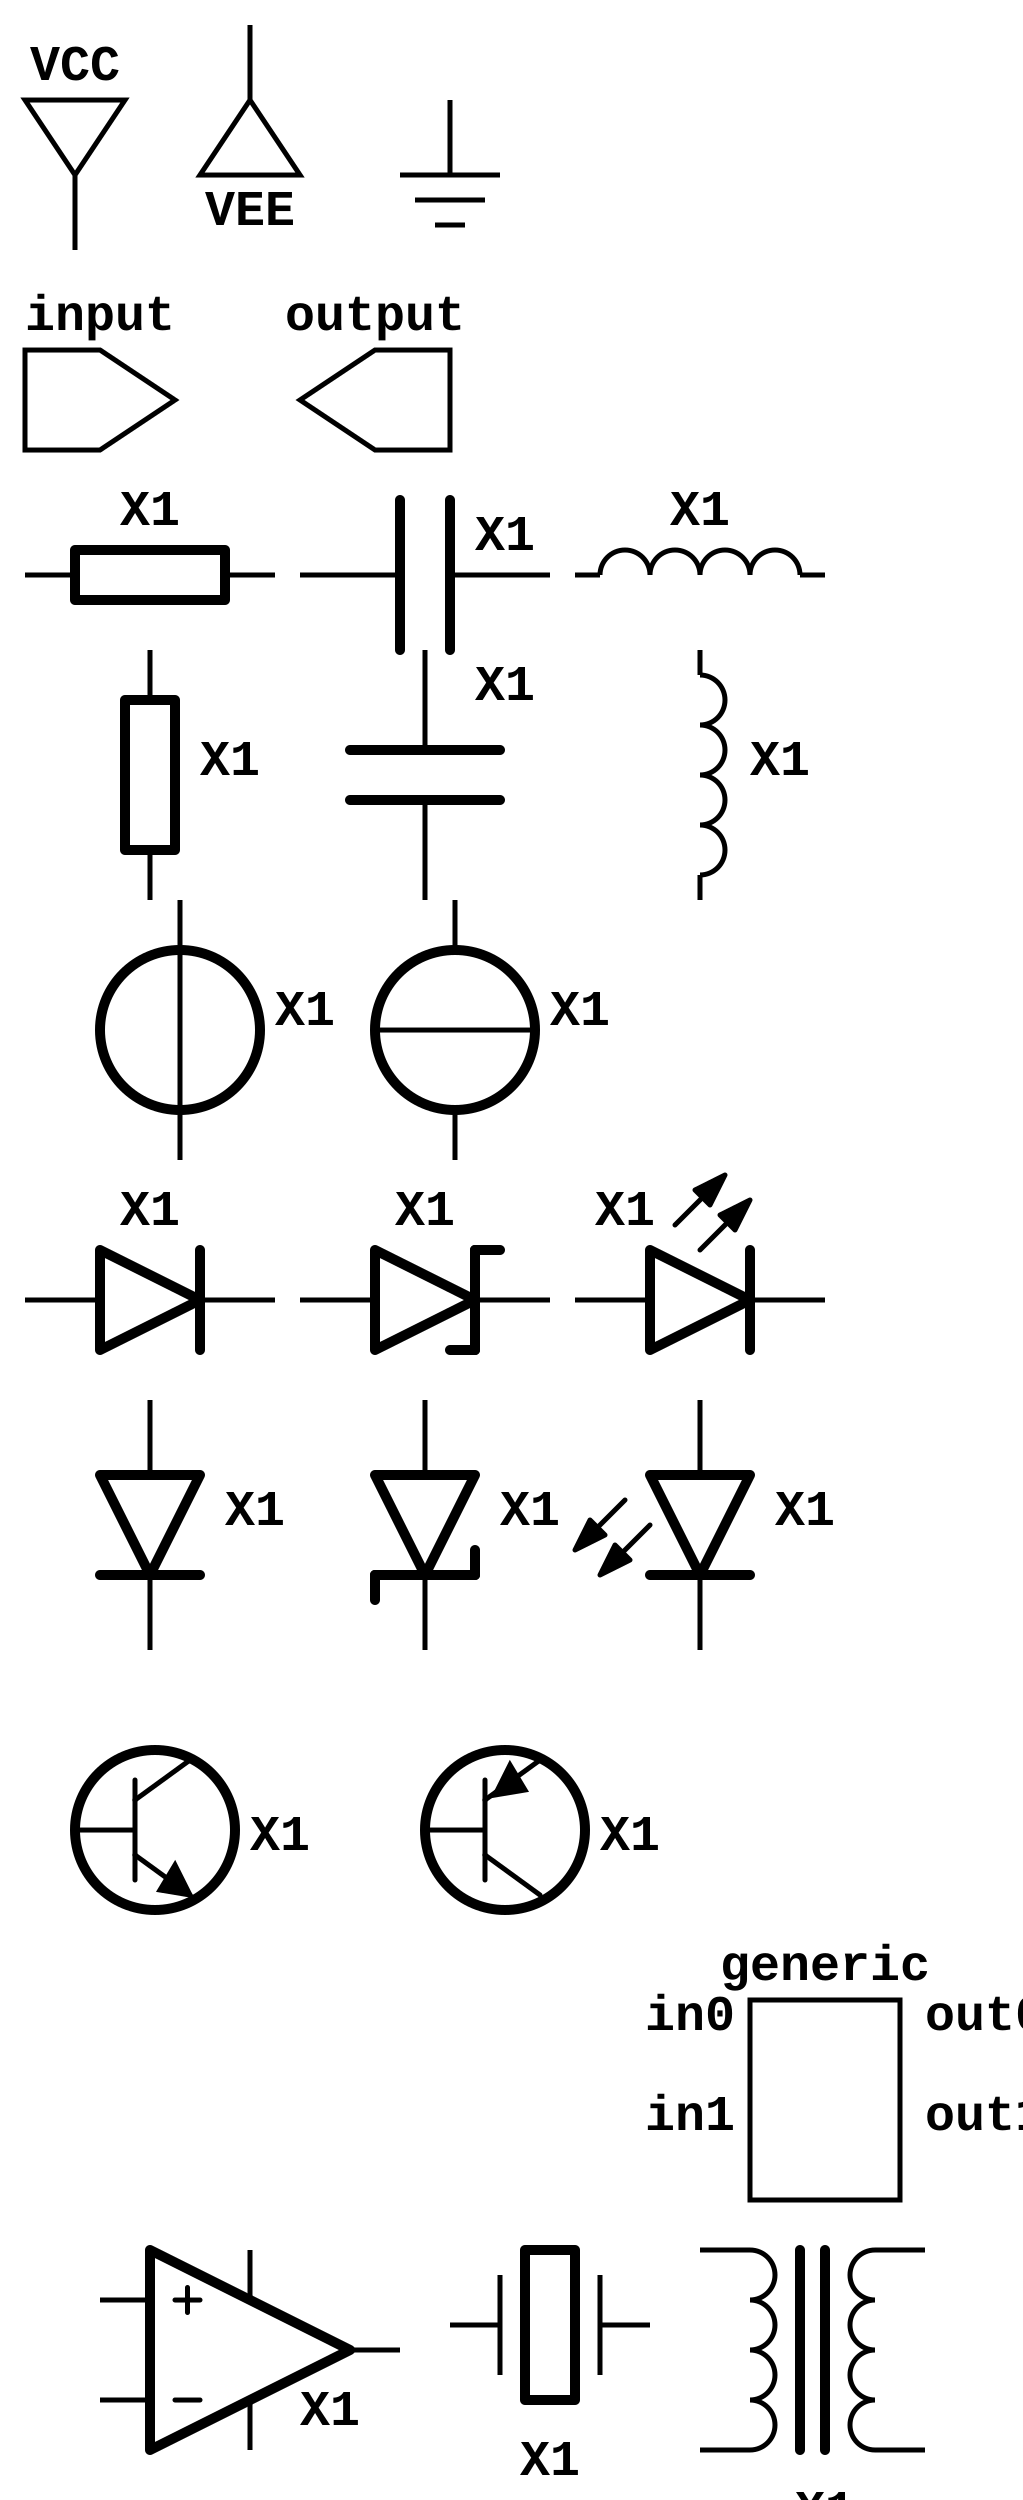
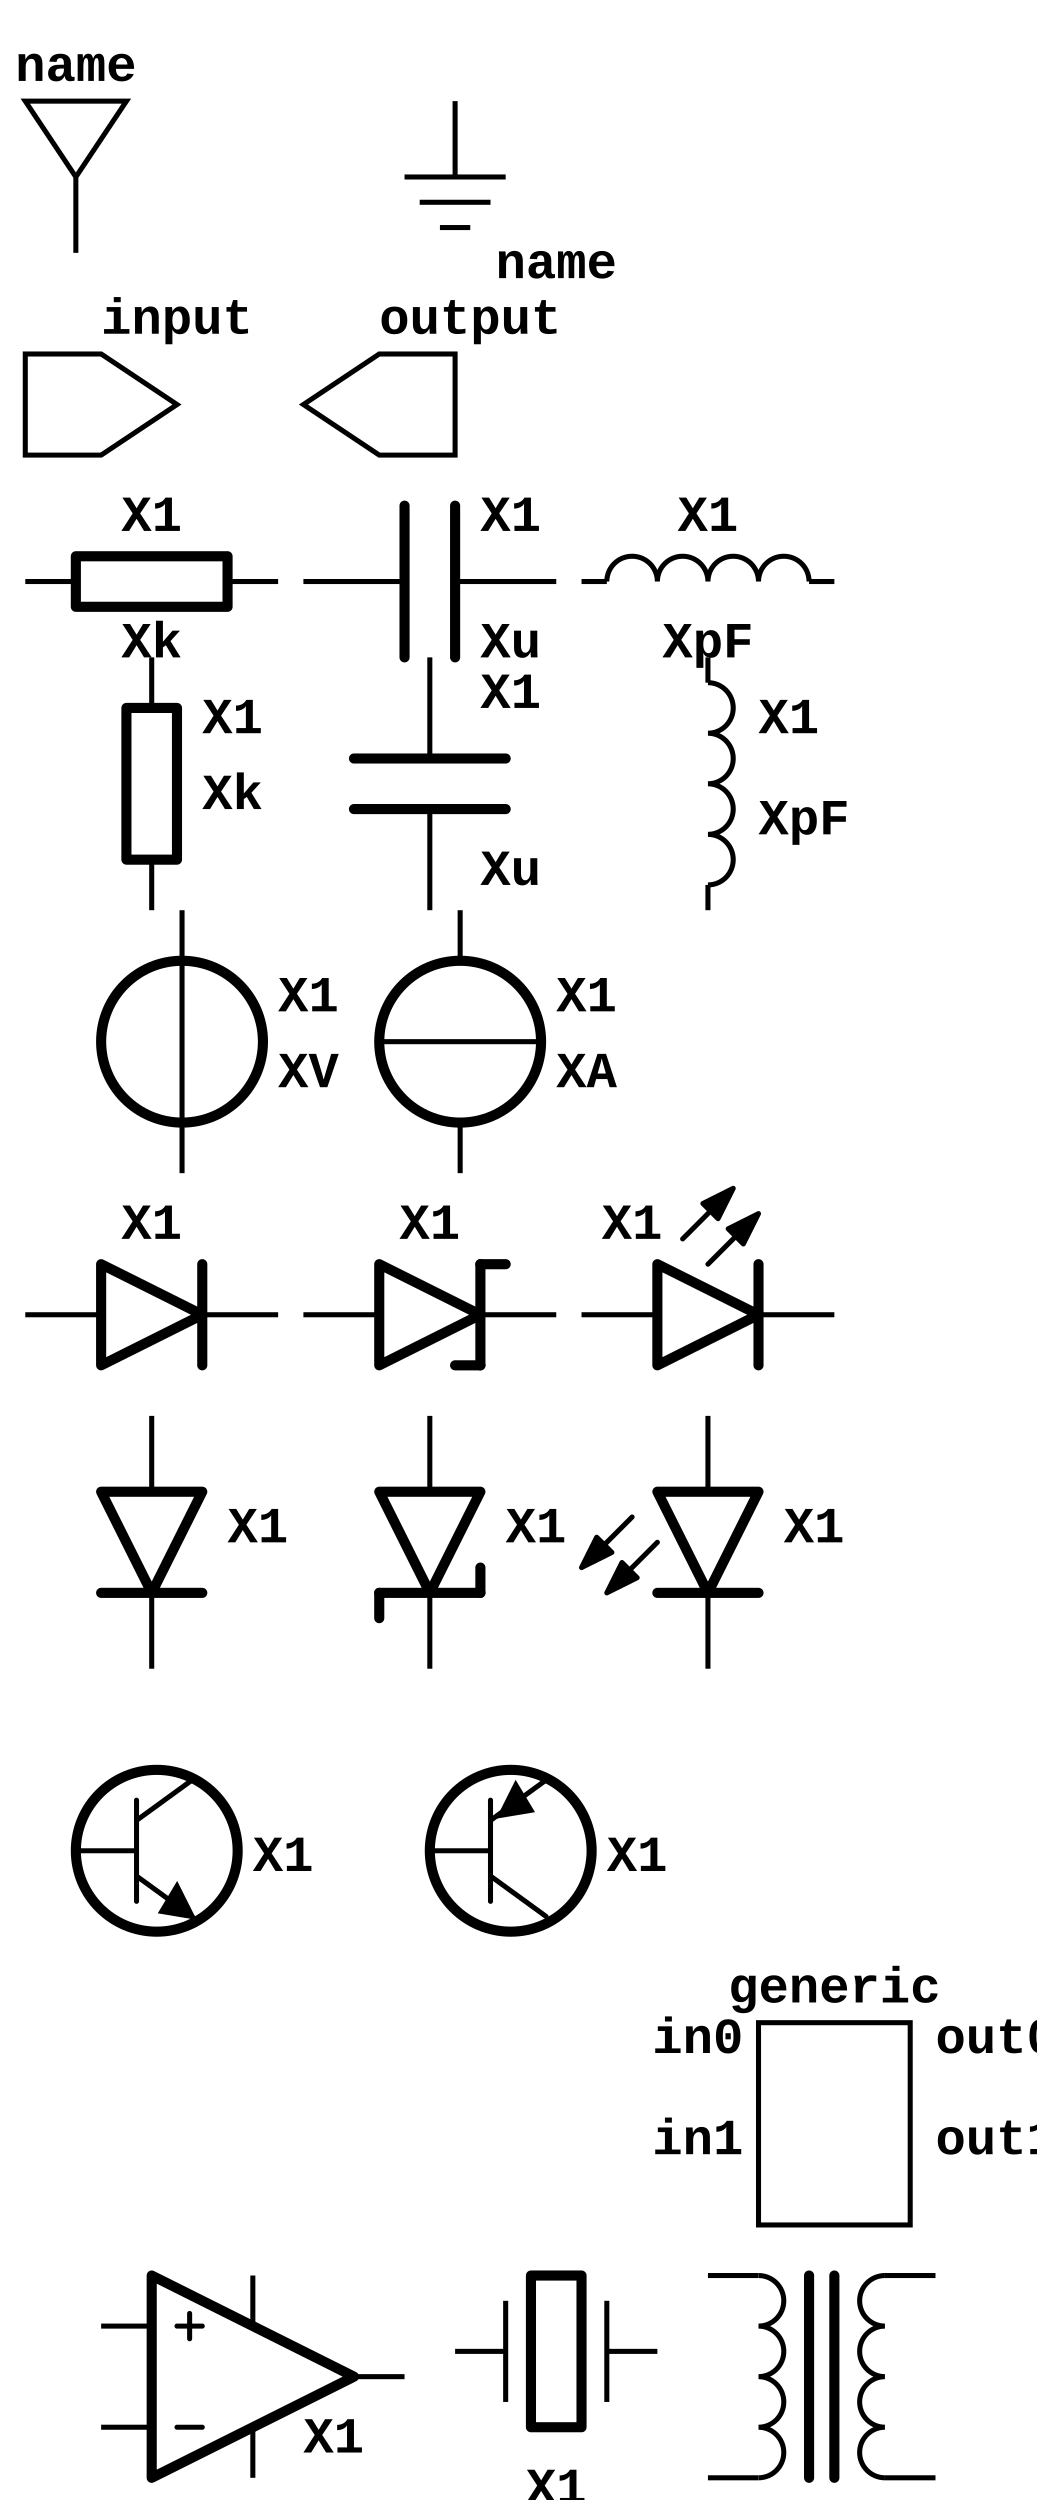
<svg xmlns="http://www.w3.org/2000/svg" xmlns:ns1="https://github.com/nturley/netlistsvg">
  <ns1:properties constants="false" splitsAndJoins="false" genericsLaterals="true">
    <ns1:layoutEngine org.eclipse.elk.layered.spacing.nodeNodeBetweenLayers="5" org.eclipse.elk.layered.compaction.postCompaction.strategy="4" org.eclipse.elk.spacing.nodeNode="35" org.eclipse.elk.direction="DOWN" />
  </ns1:properties>
  <style>
svg {
  stroke: #000;
  fill: none;
}
text {
  fill: #000;
  stroke: none;
  font-size: 10px;
  font-weight: bold;
  font-family: "Courier New", monospace;
}
.nodelabel {
  text-anchor: middle;
}
.inputPortLabel {
  text-anchor: end;
}
.splitjoinBody {
  fill: #000;
}
.symbol {
  stroke-linejoin: round;
  stroke-linecap: round;
  stroke-width: 2;
}
.detail {
  stroke-linejoin: round;
  stroke-linecap: round;
  fill: #000;
}
</style>
  <g ns1:type="vcc" ns1:width="20" ns1:height="30" transform="translate(5,20)">
    <ns1:alias val="vcc" />
-     <text x="10" y="-4" class="nodelabel $cell_id" ns1:attribute="name">VCC</text>
+     <ns1:alias val="vcc" />
+     <text x="10" y="-4" class="nodelabel $cell_id" ns1:attribute="name">name</text>
    <path d="M0,0 H20 L10,15 Z M10,15 V30" class="$cell_id" />
    <g ns1:x="10" ns1:y="30" ns1:pid="A" ns1:position="bottom" />
  </g>
-   <g ns1:type="vee" ns1:width="20" ns1:height="30" transform="translate(40,35)">
-     <ns1:alias val="vee" />
-     <text x="10" y="10" class="nodelabel $cell_id" ns1:attribute="name">VEE</text>
-     <path d="M0,0 H20 L10,-15 Z M10,-15 V-30" class="$cell_id" />
-     <g ns1:x="10" ns1:y="-30" ns1:pid="A" ns1:position="bottom" />
-   </g>
  <g ns1:type="gnd" ns1:width="20" ns1:height="30" transform="translate(80,35)">
    <ns1:alias val="gnd" />
+     <text x="30" y="20" class="nodelabel $cell_id" ns1:attribute="name">name</text>
    <path d="M0,0 H20 M3,5 H17 M7,10 H13 M10,0 V-15" class="$cell_id" />
    <g ns1:x="10" ns1:y="-15" ns1:pid="A" ns1:position="top" />
  </g>
  <g ns1:type="inputExt" ns1:width="30" ns1:height="20" transform="translate(5,70)">
-     <text x="15" y="-4" class="nodelabel $cell_id" ns1:attribute="ref">input</text>
+     <text x="15" y="-4" class="$cell_id" ns1:attribute="ref">input</text>
    <ns1:alias val="$_inputExt_" />
    <path d="M0,0 V20 H15 L30,10 15,0 Z" class="$cell_id" />
    <g ns1:x="30" ns1:y="10" ns1:pid="Y" ns1:position="right" />
  </g>
  <g ns1:type="outputExt" ns1:width="30" ns1:height="20" transform="translate(60,70)">
-     <text x="15" y="-4" class="nodelabel $cell_id" ns1:attribute="ref">output</text>
+     <text x="15" y="-4" class="$cell_id" ns1:attribute="ref">output</text>
    <ns1:alias val="$_outputExt_" />
    <path d="M30,0 V20 H15 L0,10 15,0 Z" class="$cell_id" />
    <g ns1:x="0" ns1:y="10" ns1:pid="A" ns1:position="left" />
  </g>
  <g ns1:type="resistor_h" ns1:width="50" ns1:height="10" transform="translate(5,110)">
    <ns1:alias val="r_h" />
    <text class="nodelabel $cell_id" x="25" y="-5" ns1:attribute="ref">X1</text>
+     <text class="nodelabel $cell_id" x="25" y="20" ns1:attribute="value">Xk</text>
    <path d="M10,0 H40 V10 H10 Z" class="symbol $cell_id" />
    <path d="M0,5 H10 M40,5 H50" class="connect $cell_id" />
    <g ns1:x="0" ns1:y="5" ns1:pid="A" ns1:position="left" />
    <g ns1:x="50" ns1:y="5" ns1:pid="B" ns1:position="right" />
  </g>
  <g ns1:type="resistor_v" ns1:width="10" ns1:height="50" transform="translate(25,130)">
    <ns1:alias val="r_v" />
-     <text x="15" y="25" ns1:attribute="ref" class="$cell_id">X1</text>
+     <text x="15" y="15" ns1:attribute="ref" class="$cell_id">X1</text>
+     <text x="15" y="30" ns1:attribute="value" class="$cell_id">Xk</text>
    <path d="M0,10 V40 H10 V10 Z" class="symbol $cell_id" />
    <path d="M5,0 V10 M5,40 V50" class="connect $cell_id" />
    <g ns1:x="5" ns1:y="0" ns1:pid="A" ns1:position="top" />
    <g ns1:x="5" ns1:y="50" ns1:pid="B" ns1:position="bottom" />
  </g>
  <g ns1:type="capacitor_h" ns1:width="50" ns1:height="30" transform="translate(60,100)">
    <ns1:alias val="c_h" />
-     <text x="35" y="10" ns1:attribute="ref" class="$cell_id">X1</text>
+     <text x="35" y="5" ns1:attribute="ref" class="$cell_id">X1</text>
+     <text x="35" y="30" ns1:attribute="value" class="$cell_id">Xu</text>
    <path d="M20,0 V30 M30,0 V30" class="symbol $cell_id" />
    <path d="M0,15 H20 M30,15 H50" class="connect $cell_id" />
    <g ns1:x="0" ns1:y="15" ns1:pid="A" ns1:position="left" />
    <g ns1:x="50" ns1:y="15" ns1:pid="B" ns1:position="right" />
  </g>
  <g ns1:type="capacitor_v" ns1:width="30" ns1:height="50" transform="translate(70,130)">
    <ns1:alias val="c_v" />
    <text x="25" y="10" ns1:attribute="ref" class="$cell_id">X1</text>
+     <text x="25" y="45" ns1:attribute="value" class="$cell_id">Xu</text>
    <path d="M0,20 H30 M0,30 H30" class="symbol $cell_id" />
    <path d="M15,0 V20 M15,30 V50" class="connect $cell_id" />
    <g ns1:x="15" ns1:y="0" ns1:pid="A" ns1:position="top" />
    <g ns1:x="15" ns1:y="50" ns1:pid="B" ns1:position="bottom" />
  </g>
  <g ns1:type="inductor_h" ns1:width="50" ns1:height="10" transform="translate(115,110)">
    <ns1:alias val="l_h" />
    <text class="nodelabel $cell_id" x="25" y="-5" ns1:attribute="ref">X1</text>
+     <text class="nodelabel $cell_id" x="25" y="20" ns1:attribute="value">XpF</text>
    <path d="M5,5 A5,5 0 0 1 15,5 A5,5 0 0 1 25,5 A5,5 0 0 1 35,5 A5,5 0 0 1 45,5" class="$cell_id" />
    <path d="M0,5 H5 M45,5 H50" class="connect $cell_id" />
    <g ns1:x="0" ns1:y="5" ns1:pid="A" ns1:position="left" />
    <g ns1:x="50" ns1:y="5" ns1:pid="B" ns1:position="right" />
  </g>
  <g ns1:type="inductor_v" ns1:width="10" ns1:height="50" transform="translate(135,130)">
    <ns1:alias val="l_v" />
-     <text x="15" y="25" ns1:attribute="ref" class="$cell_id">X1</text>
+     <text x="15" y="15" ns1:attribute="ref" class="$cell_id">X1</text>
+     <text x="15" y="35" ns1:attribute="value" class="$cell_id">XpF</text>
    <path d="M5,5 A5,5 0 0 1 5,15 A5,5 0 0 1 5,25 A5,5 0 0 1 5,35 A5,5 0 0 1 5,45" class="$cell_id" />
    <path d="M5,0 V5 M5,45 V50" class="connect $cell_id" />
    <g ns1:x="5" ns1:y="0" ns1:pid="A" ns1:position="top" />
    <g ns1:x="5" ns1:y="50" ns1:pid="B" ns1:position="bottom" />
  </g>
  <g ns1:type="voltage_source" ns1:width="32" ns1:height="52" transform="translate(20,180)">
    <ns1:alias val="v" />
-     <text x="35" y="25" ns1:attribute="ref" class="$cell_id">X1</text>
+     <text x="35" y="20" ns1:attribute="ref" class="$cell_id">X1</text>
+     <text x="35" y="35" ns1:attribute="value" class="$cell_id">XV</text>
    <circle cx="16" cy="26" r="16" class="symbol $cell_id" />
    <path d="M16,10 V42" class="detail $cell_id" />
    <path d="M16,0 V10 M16,42 V52" class="connect $cell_id" />
    <g ns1:x="16" ns1:y="0" ns1:pid="+" ns1:position="top" />
    <g ns1:x="16" ns1:y="52" ns1:pid="-" ns1:position="bottom" />
  </g>
  <g ns1:type="current_source" ns1:width="32" ns1:height="52" transform="translate(75,180)">
    <ns1:alias val="i" />
-     <text x="35" y="25" ns1:attribute="ref" class="$cell_id">X1</text>
+     <text x="35" y="20" ns1:attribute="ref" class="$cell_id">X1</text>
+     <text x="35" y="35" ns1:attribute="value" class="$cell_id">XA</text>
    <circle cx="16" cy="26" r="16" class="symbol $cell_id" />
    <path d="M0,26 H32" class="detail $cell_id" />
    <path d="M16,0 V10 M16,42 V52" class="connect $cell_id" />
    <g ns1:x="16" ns1:y="0" ns1:pid="+" ns1:position="top" />
    <g ns1:x="16" ns1:y="52" ns1:pid="-" ns1:position="bottom" />
  </g>
  <g ns1:type="diode_h" ns1:width="50" ns1:height="20" transform="translate(5,250)">
    <ns1:alias val="d_h" />
    <text class="nodelabel $cell_id" x="25" y="-5" ns1:attribute="ref">X1</text>
    <path d="M15,0 V20 L35,10 Z M35,0 V20" class="symbol $cell_id" />
    <path d="M0,10 H15 M35,10 H50" class="connect $cell_id" />
    <g ns1:x="0" ns1:y="10" ns1:pid="+" ns1:position="left" />
    <g ns1:x="50" ns1:y="10" ns1:pid="-" ns1:position="right" />
  </g>
  <g ns1:type="diode_v" ns1:width="20" ns1:height="50" transform="translate(20,280)">
    <ns1:alias val="d_v" />
    <text x="25" y="25" ns1:attribute="ref" class="$cell_id">X1</text>
    <path d="M0,15 H20 L10,35 Z M0,35 H20" class="symbol $cell_id" />
    <path d="M10,0 V15 M10,35 V50" class="connect $cell_id" />
    <g ns1:x="10" ns1:y="0" ns1:pid="+" ns1:position="top" />
    <g ns1:x="10" ns1:y="50" ns1:pid="-" ns1:position="bottom" />
  </g>
  <g ns1:type="diode_schottky_h" ns1:width="50" ns1:height="20" transform="translate(60,250)">
    <ns1:alias val="d_sk_h" />
    <text class="nodelabel $cell_id" x="25" y="-5" ns1:attribute="ref">X1</text>
    <path d="M15,0 V20 L35,10 Z M35,0 V20" class="symbol $cell_id" />
    <path d="M0,10 H15 M35,10 H50" class="connect $cell_id" />
    <path d="M35,0 H40 M35,20 H30" class="symbol $cell_id" />
    <g ns1:x="0" ns1:y="10" ns1:pid="+" ns1:position="left" />
    <g ns1:x="50" ns1:y="10" ns1:pid="-" ns1:position="right" />
  </g>
  <g ns1:type="diode_schottky_v" ns1:width="20" ns1:height="50" transform="translate(75,280)">
    <ns1:alias val="d_sk_v" />
    <text x="25" y="25" ns1:attribute="ref" class="$cell_id">X1</text>
    <path d="M0,15 H20 L10,35 Z M0,35 H20" class="symbol $cell_id" />
    <path d="M10,0 V15 M10,35 V50" class="connect $cell_id" />
    <path d="M0,35 V40 M20,35 V30" class="symbol $cell_id" />
    <g ns1:x="10" ns1:y="0" ns1:pid="+" ns1:position="top" />
    <g ns1:x="10" ns1:y="50" ns1:pid="-" ns1:position="bottom" />
  </g>
  <g ns1:type="diode_led_h" ns1:width="50" ns1:height="20" transform="translate(115,250)">
    <ns1:alias val="d_led_h" />
    <text class="nodelabel $cell_id" x="10" y="-5" ns1:attribute="ref">X1</text>
    <path d="M15,0 V20 L35,10 Z M35,0 V20" class="symbol $cell_id" />
    <path d="M0,10 H15 M35,10 H50" class="connect $cell_id" />
    <path d="m20,-5 7,-7" class="detail $cell_id" />
    <path d="m24,-12 6,-3 -3,6 z" class="detail $cell_id" />
    <path d="m25,0 7,-7" class="detail $cell_id" />
    <path d="m29,-7 6,-3 -3,6 z" class="detail $cell_id" />
    <g ns1:x="0" ns1:y="10" ns1:pid="+" ns1:position="top" />
    <g ns1:x="50" ns1:y="10" ns1:pid="-" ns1:position="bottom" />
  </g>
  <g ns1:type="diode_led_v" ns1:width="20" ns1:height="50" transform="translate(130,280)">
    <ns1:alias val="d_led_v" />
    <text x="25" y="25" ns1:attribute="ref" class="$cell_id">X1</text>
    <path d="M0,15 H20 L10,35 Z M0,35 H20" class="symbol $cell_id" />
    <path d="M10,0 V15 M10,35 V50" class="connect $cell_id" />
    <path d="m-5,20 -7,7" class="detail $cell_id" />
    <path d="m-12,24 -3,6 6,-3 z" class="detail $cell_id" />
    <path d="m0,25 -7,7" class="detail $cell_id" />
    <path d="m-7,29 -3,6 6,-3 z" class="detail $cell_id" />
    <g ns1:x="10" ns1:y="0" ns1:pid="+" ns1:position="top" />
    <g ns1:x="10" ns1:y="50" ns1:pid="-" ns1:position="bottom" />
  </g>
  <g ns1:type="transistor_npn" ns1:width="32" ns1:height="32" transform="translate(15,350)">
    <ns1:alias val="q_npn" />
    <text x="35" y="20" ns1:attribute="ref" class="$cell_id">X1</text>
    <circle r="16" cx="16" cy="16" class="symbol $cell_id" />
    <path d="M0,16 H12 M12,6 V26" class="detail $cell_id" />
    <path d="m12,10 11,-8" class="detail $cell_id" />
    <path d="m12,21 11,8" class="detail $cell_id" />
    <path d="m23,29 -6,-1 3,-5 z" style="fill:#000000" class="$cell_id" />
    <g ns1:x="22" ns1:y="2" ns1:pid="C" ns1:position="top" />
    <g ns1:x="0" ns1:y="16" ns1:pid="B" ns1:position="left" />
    <g ns1:x="23" ns1:y="29" ns1:pid="E" ns1:position="bottom" />
  </g>
  <g ns1:type="transistor_pnp" ns1:width="32" ns1:height="32" transform="translate(85,350)">
    <ns1:alias val="q_pnp" />
    <text x="35" y="20" ns1:attribute="ref" class="$cell_id">X1</text>
    <circle r="16" cx="16" cy="16" class="symbol $cell_id" />
    <path d="M0,16 H12 M12,6 V26" class="detail $cell_id" />
    <path d="m12,10 11,-8" class="detail $cell_id" />
    <path d="m12,21 11,8" class="detail $cell_id" />
    <path d="m14,9 6,-1 -3,-5 z" style="fill:#000000" class="$cell_id" />
    <g ns1:x="22" ns1:y="2" ns1:pid="C" ns1:position="top" />
    <g ns1:x="0" ns1:y="16" ns1:pid="B" ns1:position="left" />
    <g ns1:x="23" ns1:y="29" ns1:pid="E" ns1:position="bottom" />
  </g>
  <g ns1:type="generic" ns1:width="30" ns1:height="40" transform="translate(150, 400)">
    <text x="15" y="-4" class="nodelabel $cell_id" ns1:attribute="ref">generic</text>
    <rect width="30" height="40" x="0" y="0" ns1:generic="body" class="$cell_id" />
    <g transform="translate(30,10)" ns1:x="30" ns1:y="10" ns1:pid="out0" ns1:position="right">
      <text x="5" y="-4" class="$cell_id">out0</text>
    </g>
    <g transform="translate(30,30)" ns1:x="30" ns1:y="30" ns1:pid="out1" ns1:position="right">
      <text x="5" y="-4" class="$cell_id">out1</text>
    </g>
    <g transform="translate(0,10)" ns1:x="0" ns1:y="10" ns1:pid="in0" ns1:position="left">
      <text x="-3" y="-4" class="inputPortLabel $cell_id">in0</text>
    </g>
    <g transform="translate(0,30)" ns1:x="0" ns1:y="30" ns1:pid="in1" ns1:position="left">
      <text x="-3" y="-4" class="inputPortLabel $cell_id">in1</text>
    </g>
  </g>
  <g ns1:type="opamp" ns1:width="60" ns1:height="40" transform="translate(20,450)">
    <ns1:alias val="op" />
    <text x="40" y="35" ns1:attribute="ref" class="$cell_id">X1</text>
    <path d="M10,0 V40 L50,20 Z" class="symbol $cell_id" />
    <path d="M0,10 H10 M0,30 H10 M50,20 H60 M30,0 V10 M30,40 V30" class="connect $cell_id" />
    <path d="m15,10 5,0 m-2.5,-2.5 0,5" class="detail $cell_id" />
    <path d="m15,30 5,0" class="detail $cell_id" />
    <g ns1:x="0" ns1:y="10" ns1:pid="+" ns1:position="left" />
    <g ns1:x="0" ns1:y="30" ns1:pid="-" ns1:position="left" />
    <g ns1:x="60" ns1:y="20" ns1:pid="OUT" ns1:position="right" />
    <g ns1:x="30" ns1:y="0" ns1:pid="VCC" ns1:position="top" />
    <g ns1:x="30" ns1:y="40" ns1:pid="VEE" ns1:position="bottom" />
  </g>
  <g ns1:type="xtal" ns1:width="40" ns1:height="30" transform="translate(90,450)">
    <ns1:alias val="xtal" />
    <text class="nodelabel $cell_id" x="20" y="45" ns1:attribute="ref">X1</text>
    <rect x="15" y="0" width="10" height="30" class="symbol $cell_id" />
    <path d="M0,15 H10 M10,5 V25 M30,5 V25 M30,15 H40" class="$cell_id" />
    <g ns1:x="0" ns1:y="15" ns1:pid="A" ns1:position="left" />
    <g ns1:x="40" ns1:y="15" ns1:pid="B" ns1:position="right" />
  </g>
  <g ns1:type="transformer_1p_1s" ns1:width="35" ns1:height="45" transform="translate(140,450)">
    <ns1:alias val="transformer_1p_1s" />
    <text class="nodelabel $cell_id" x="25" y="55" ns1:attribute="ref">X1</text>
    <path d="M10,0 A5,5 0 0 1 10,10 A5,5 0 0 1 10,20 A5,5 0 0 1 10,30 A5,5 0 0 1 10,40" class="$cell_id" />
    <path d="M35,0 A5,5 0 0 0 35,10 A5,5 0 0 0 35,20 A5,5 0 0 0 35,30 A5,5 0 0 0 35,40" class="$cell_id" />
    <path d="M20,0 V40 M25,0 V40" class="symbol $cell_id" />
    <path d="M0,0 H10 M0,40 H10 M35,0 H45 M35,40 H45" class="connect $cell_id" />
    <g ns1:x="0" ns1:y="0" ns1:pid="L1.1" ns1:position="left" />
    <g ns1:x="0" ns1:y="40" ns1:pid="L1.2" ns1:position="left" />
    <g ns1:x="40" ns1:y="0" ns1:pid="L2.1" ns1:position="right" />
    <g ns1:x="40" ns1:y="40" ns1:pid="L2.2" ns1:position="right" />
  </g>
</svg>
